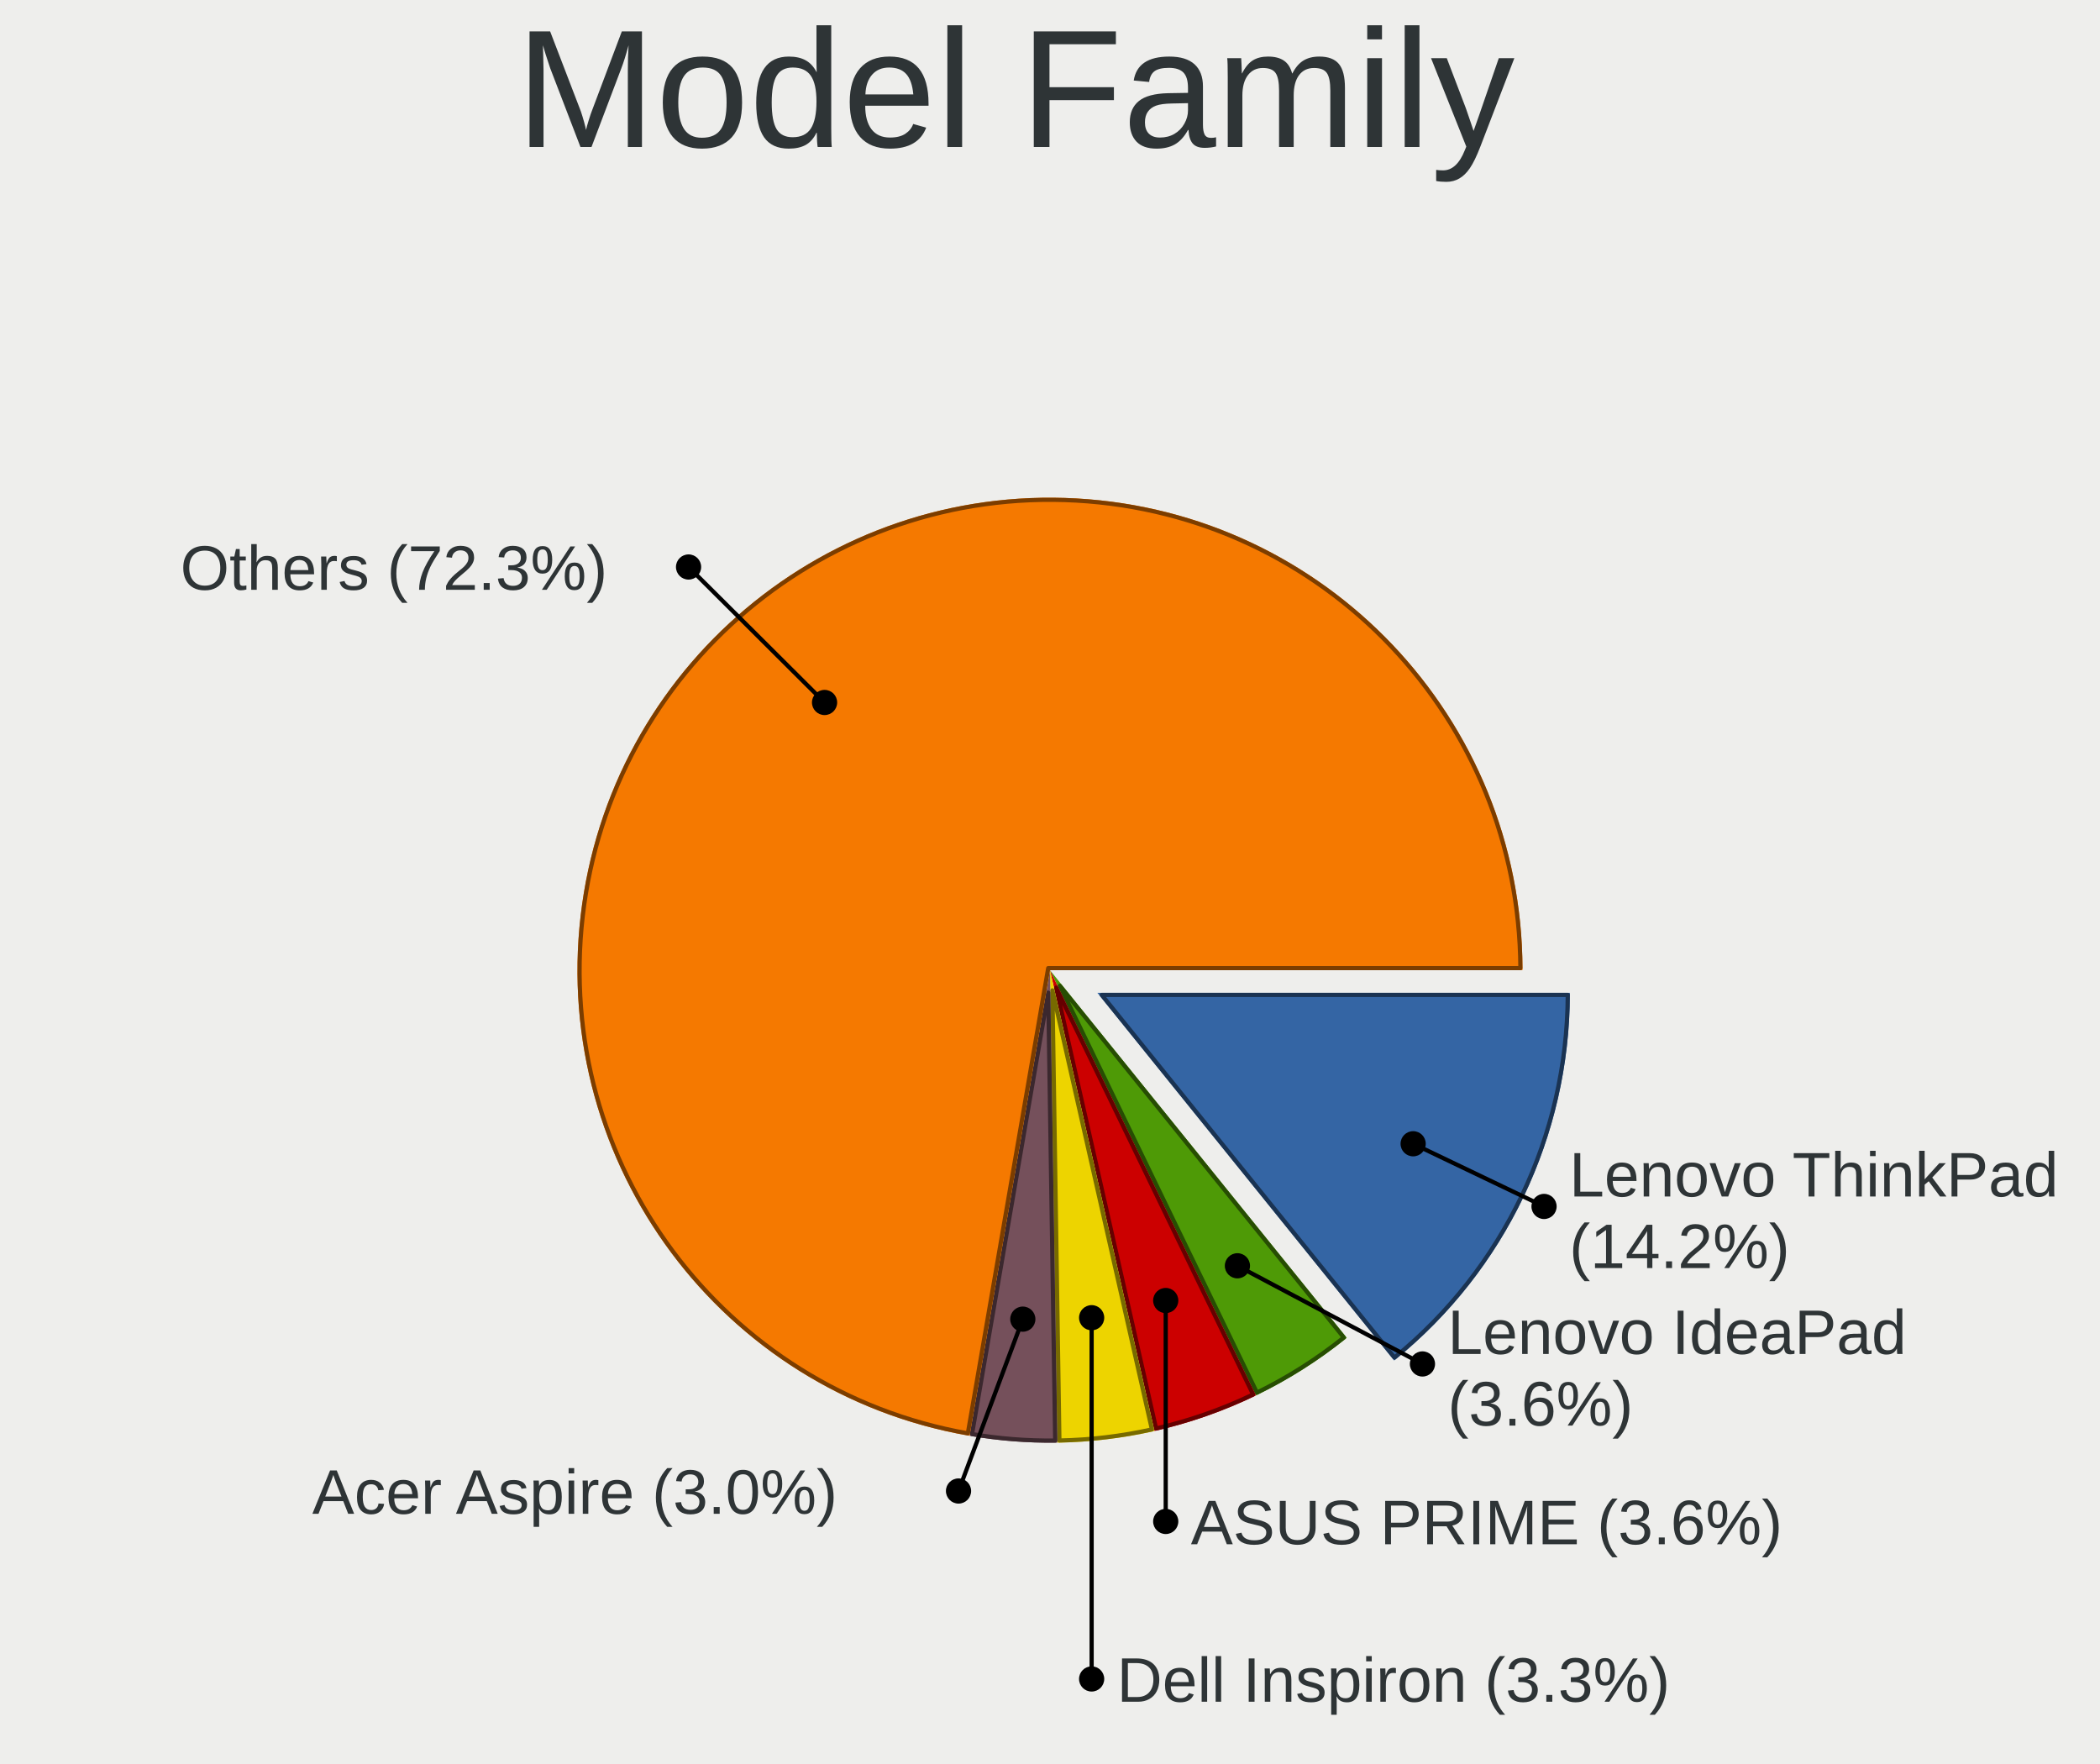
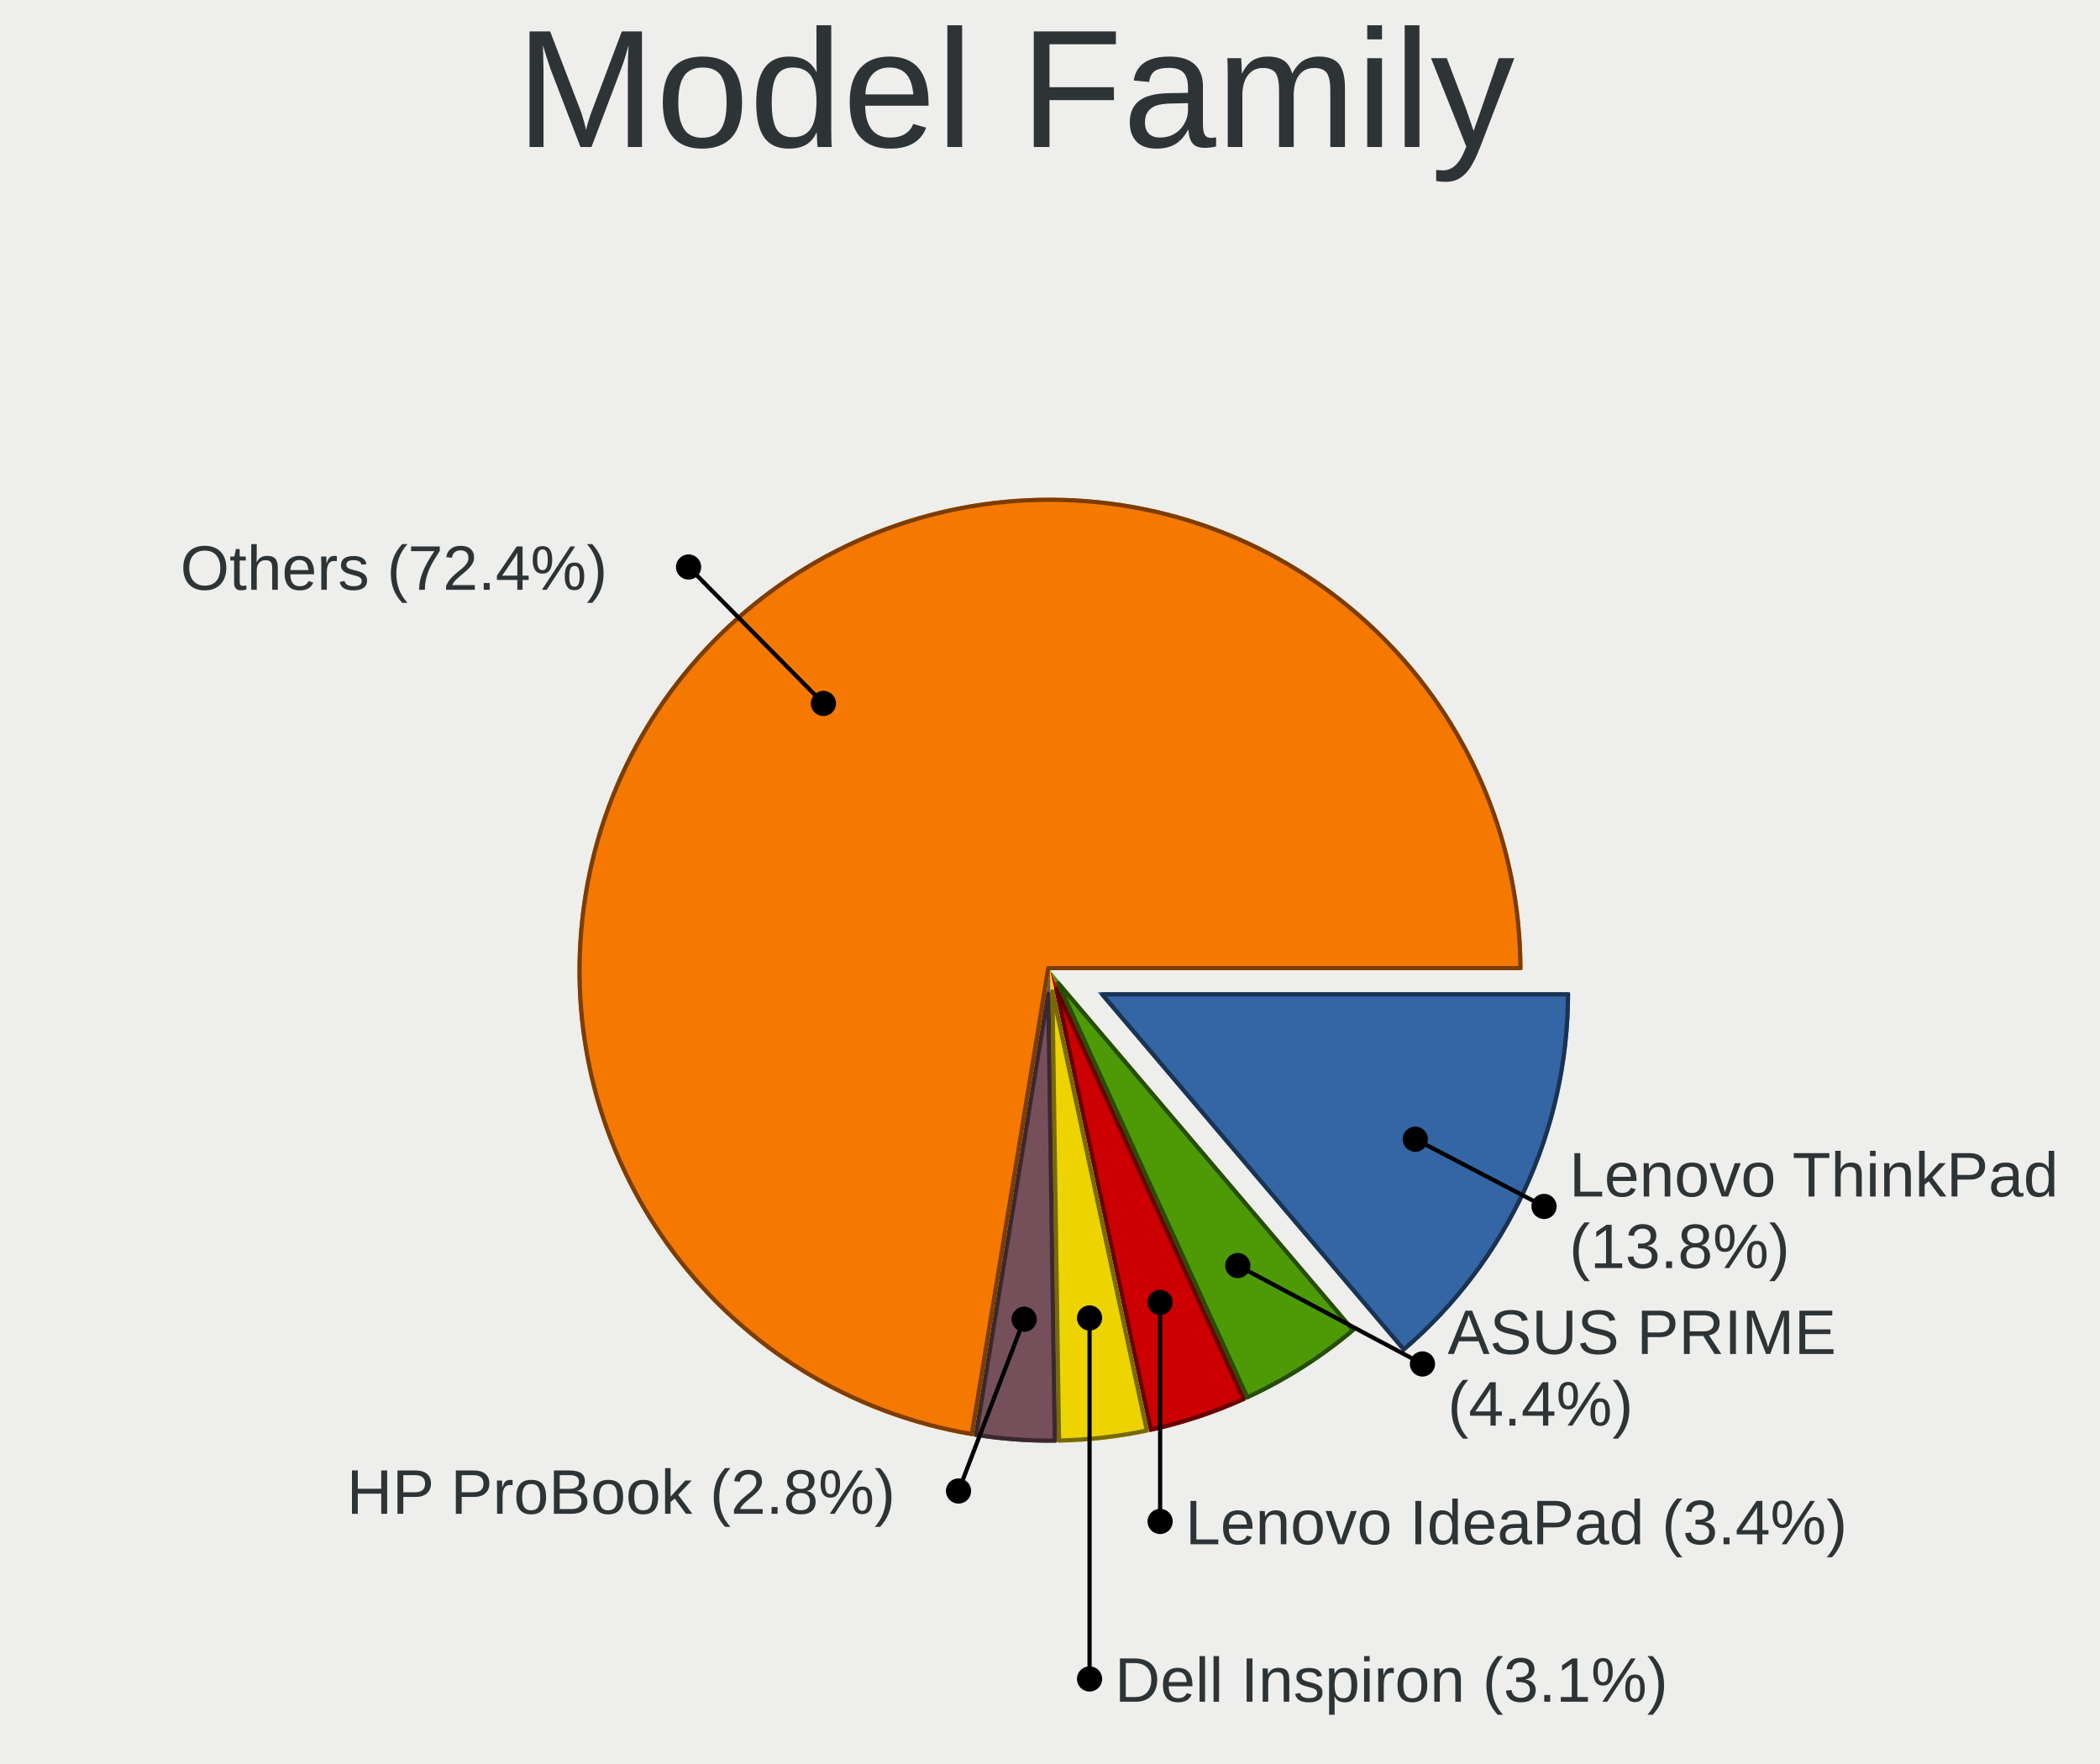
<svg xmlns="http://www.w3.org/2000/svg" width="500" height="420" version="1.0" id="ezcGraph">
  <defs />
  <g id="ezcGraphChart" color-rendering="optimizeQuality" shape-rendering="geometricPrecision" text-rendering="optimizeLegibility">
    <path d=" M 0,420 L 0,0 L 500,0 L 500,420 L 0,420 z " style="fill: #eeeeec; fill-opacity: 1.00; stroke: none;" id="ezcGraphPolygon_1" />
    <path d=" M 0,42 L 0,0 L 500,0 L 500,42 L 0,42 z " style="fill: #000000; fill-opacity: 0.00; stroke: none;" id="ezcGraphPolygon_2" />
-     <path d="M 261.28,236.39 L 373.78,236.39 A 112.50,112.50 0 0,1 331.94,323.93 z" style="fill: #3465a4; fill-opacity: 1.00; stroke: none; cursor: pointer;" id="ezcGraphCircleSector_4" />
-     <path d="M 262.32,236.89 L 373.28,236.89 A 112.00,112.00 0 0,1 332.02,323.23 z" style="fill: none; stroke: #1a3352; stroke-width: 1; stroke-opacity: 1.00; stroke-linecap: round; stroke-linejoin: round;" id="ezcGraphCircleSector_5" />
-     <path d="M 250.00,231.00 L 320.66,318.54 A 112.50,112.50 0 0,1 299.04,332.25 z" style="fill: #4e9a06; fill-opacity: 1.00; stroke: none; cursor: pointer;" id="ezcGraphCircleSector_6" />
-     <path d="M 252.35,234.71 L 319.96,318.46 A 112.00,112.00 0 0,1 299.27,331.58 z" style="fill: none; stroke: #274d03; stroke-width: 1; stroke-opacity: 1.00; stroke-linecap: round; stroke-linejoin: round;" id="ezcGraphCircleSector_7" />
-     <path d="M 250.00,231.00 L 299.04,332.25 A 112.50,112.50 0 0,1 274.87,340.72 z" style="fill: #cc0000; fill-opacity: 1.00; stroke: none; cursor: pointer;" id="ezcGraphCircleSector_8" />
-     <path d="M 251.45,235.15 L 298.37,332.02 A 112.00,112.00 0 0,1 275.25,340.12 z" style="fill: none; stroke: #660000; stroke-width: 1; stroke-opacity: 1.00; stroke-linecap: round; stroke-linejoin: round;" id="ezcGraphCircleSector_9" />
-     <path d="M 250.00,231.00 L 274.87,340.72 A 112.50,112.50 0 0,1 251.75,343.49 z" style="fill: #edd400; fill-opacity: 1.00; stroke: none; cursor: pointer;" id="ezcGraphCircleSector_10" />
-     <path d="M 250.57,235.80 L 274.27,340.34 A 112.00,112.00 0 0,1 252.24,342.98 z" style="fill: none; stroke: #776a00; stroke-width: 1; stroke-opacity: 1.00; stroke-linecap: round; stroke-linejoin: round;" id="ezcGraphCircleSector_11" />
-     <path d="M 250.00,231.00 L 251.75,343.49 A 112.50,112.50 0 0,1 230.85,341.86 z" style="fill: #75505b; fill-opacity: 1.00; stroke: none; cursor: pointer;" id="ezcGraphCircleSector_12" />
-     <path d="M 249.58,236.35 L 251.24,342.99 A 112.00,112.00 0 0,1 231.43,341.45 z" style="fill: none; stroke: #3b282e; stroke-width: 1; stroke-opacity: 1.00; stroke-linecap: round; stroke-linejoin: round;" id="ezcGraphCircleSector_13" />
-     <path d="M 250.00,231.00 L 230.85,341.86 A 112.50,112.50 0 1,1 362.50,231.00 z" style="fill: #f57900; fill-opacity: 1.00; stroke: none;" id="ezcGraphCircleSector_14" />
-     <path d="M 249.58,230.50 L 230.44,341.28 A 112.00,112.00 0 1,1 362.00,230.50 z" style="fill: none; stroke: #7b3d00; stroke-width: 1; stroke-opacity: 1.00; stroke-linecap: round; stroke-linejoin: round;" id="ezcGraphCircleSector_15" />
-     <path d=" M 196.324,167.256 L 163.944,135" style="fill: none; stroke: #000000; stroke-width: 1; stroke-opacity: 1.00; stroke-linecap: round; stroke-linejoin: round;" id="ezcGraphLine_16" />
-     <ellipse cx="196.324" cy="167.256" rx="3" ry="3" style="fill: #000000; fill-opacity: 1.00; stroke: none;" id="ezcGraphCircle_17" />
+     <path d="M 261.34,236.25 L 373.84,236.25 A 112.50,112.50 0 0,1 334.18,321.99 z" style="fill: #3465a4; fill-opacity: 1.00; stroke: none; cursor: pointer;" id="ezcGraphCircleSector_4" />
+     <path d="M 262.43,236.75 L 373.34,236.75 A 112.00,112.00 0 0,1 334.23,321.29 z" style="fill: none; stroke: #1a3352; stroke-width: 1; stroke-opacity: 1.00; stroke-linecap: round; stroke-linejoin: round;" id="ezcGraphCircleSector_5" />
+     <path d="M 250.00,231.00 L 322.83,316.74 A 112.50,112.50 0 0,1 296.73,333.33 z" style="fill: #4e9a06; fill-opacity: 1.00; stroke: none; cursor: pointer;" id="ezcGraphCircleSector_6" />
+     <path d="M 251.95,234.07 L 322.13,316.69 A 112.00,112.00 0 0,1 296.98,332.67 z" style="fill: none; stroke: #274d03; stroke-width: 1; stroke-opacity: 1.00; stroke-linecap: round; stroke-linejoin: round;" id="ezcGraphCircleSector_7" />
+     <path d="M 250.00,231.00 L 296.73,333.33 A 112.50,112.50 0 0,1 273.64,340.99 z" style="fill: #cc0000; fill-opacity: 1.00; stroke: none; cursor: pointer;" id="ezcGraphCircleSector_8" />
+     <path d="M 251.46,235.39 L 296.07,333.09 A 112.00,112.00 0 0,1 274.03,340.39 z" style="fill: none; stroke: #660000; stroke-width: 1; stroke-opacity: 1.00; stroke-linecap: round; stroke-linejoin: round;" id="ezcGraphCircleSector_9" />
+     <path d="M 250.00,231.00 L 273.64,340.99 A 112.50,112.50 0 0,1 251.66,343.49 z" style="fill: #edd400; fill-opacity: 1.00; stroke: none; cursor: pointer;" id="ezcGraphCircleSector_10" />
+     <path d="M 250.57,236.05 L 273.05,340.60 A 112.00,112.00 0 0,1 252.15,342.98 z" style="fill: none; stroke: #776a00; stroke-width: 1; stroke-opacity: 1.00; stroke-linecap: round; stroke-linejoin: round;" id="ezcGraphCircleSector_11" />
+     <path d="M 250.00,231.00 L 251.66,343.49 A 112.50,112.50 0 0,1 231.80,342.02 z" style="fill: #75505b; fill-opacity: 1.00; stroke: none; cursor: pointer;" id="ezcGraphCircleSector_12" />
+     <path d="M 249.58,236.63 L 251.15,343.00 A 112.00,112.00 0 0,1 232.37,341.61 z" style="fill: none; stroke: #3b282e; stroke-width: 1; stroke-opacity: 1.00; stroke-linecap: round; stroke-linejoin: round;" id="ezcGraphCircleSector_13" />
+     <path d="M 250.00,231.00 L 231.80,342.02 A 112.50,112.50 0 1,1 362.50,231.00 z" style="fill: #f57900; fill-opacity: 1.00; stroke: none;" id="ezcGraphCircleSector_14" />
+     <path d="M 249.58,230.50 L 231.39,341.44 A 112.00,112.00 0 1,1 362.00,230.50 z" style="fill: none; stroke: #7b3d00; stroke-width: 1; stroke-opacity: 1.00; stroke-linecap: round; stroke-linejoin: round;" id="ezcGraphCircleSector_15" />
+     <path d=" M 196.051,167.487 L 163.944,135" style="fill: none; stroke: #000000; stroke-width: 1; stroke-opacity: 1.00; stroke-linecap: round; stroke-linejoin: round;" id="ezcGraphLine_16" />
+     <ellipse cx="196.051" cy="167.487" rx="3" ry="3" style="fill: #000000; fill-opacity: 1.00; stroke: none;" id="ezcGraphCircle_17" />
    <ellipse cx="163.944" cy="135" rx="3" ry="3" style="fill: #000000; fill-opacity: 1.00; stroke: none;" id="ezcGraphCircle_18" />
-     <path d=" M 243.526,314.082 L 228.22,355" style="fill: none; stroke: #000000; stroke-width: 1; stroke-opacity: 1.00; stroke-linecap: round; stroke-linejoin: round;" id="ezcGraphLine_20" />
-     <ellipse cx="243.526" cy="314.082" rx="3" ry="3" style="fill: #000000; fill-opacity: 1.00; stroke: none;" id="ezcGraphCircle_21" />
+     <path d=" M 243.85,314.106 L 228.22,355" style="fill: none; stroke: #000000; stroke-width: 1; stroke-opacity: 1.00; stroke-linecap: round; stroke-linejoin: round;" id="ezcGraphLine_20" />
+     <ellipse cx="243.85" cy="314.106" rx="3" ry="3" style="fill: #000000; fill-opacity: 1.00; stroke: none;" id="ezcGraphCircle_21" />
    <ellipse cx="228.22" cy="355" rx="3" ry="3" style="fill: #000000; fill-opacity: 1.00; stroke: none;" id="ezcGraphCircle_22" />
-     <path d=" M 336.466,272.325 L 367.629,287.25" style="fill: none; stroke: #000000; stroke-width: 1; stroke-opacity: 1.00; stroke-linecap: round; stroke-linejoin: round;" id="ezcGraphLine_24" />
-     <ellipse cx="336.466" cy="272.325" rx="3" ry="3" style="fill: #000000; fill-opacity: 1.00; stroke: none;" id="ezcGraphCircle_25" />
+     <path d=" M 336.976,271.239 L 367.629,287.25" style="fill: none; stroke: #000000; stroke-width: 1; stroke-opacity: 1.00; stroke-linecap: round; stroke-linejoin: round;" id="ezcGraphLine_24" />
+     <ellipse cx="336.976" cy="271.239" rx="3" ry="3" style="fill: #000000; fill-opacity: 1.00; stroke: none;" id="ezcGraphCircle_25" />
    <ellipse cx="367.629" cy="287.25" rx="3" ry="3" style="fill: #000000; fill-opacity: 1.00; stroke: none;" id="ezcGraphCircle_26" />
-     <path d=" M 294.623,301.379 L 338.68,324.75" style="fill: none; stroke: #000000; stroke-width: 1; stroke-opacity: 1.00; stroke-linecap: round; stroke-linejoin: round;" id="ezcGraphLine_28" />
-     <ellipse cx="294.623" cy="301.379" rx="3" ry="3" style="fill: #000000; fill-opacity: 1.00; stroke: none;" id="ezcGraphCircle_29" />
+     <path d=" M 294.708,301.325 L 338.68,324.75" style="fill: none; stroke: #000000; stroke-width: 1; stroke-opacity: 1.00; stroke-linecap: round; stroke-linejoin: round;" id="ezcGraphLine_28" />
+     <ellipse cx="294.708" cy="301.325" rx="3" ry="3" style="fill: #000000; fill-opacity: 1.00; stroke: none;" id="ezcGraphCircle_29" />
    <ellipse cx="338.68" cy="324.75" rx="3" ry="3" style="fill: #000000; fill-opacity: 1.00; stroke: none;" id="ezcGraphCircle_30" />
-     <path d=" M 277.552,309.647 L 277.552,362.25" style="fill: none; stroke: #000000; stroke-width: 1; stroke-opacity: 1.00; stroke-linecap: round; stroke-linejoin: round;" id="ezcGraphLine_32" />
-     <ellipse cx="277.552" cy="309.647" rx="3" ry="3" style="fill: #000000; fill-opacity: 1.00; stroke: none;" id="ezcGraphCircle_33" />
-     <ellipse cx="277.552" cy="362.25" rx="3" ry="3" style="fill: #000000; fill-opacity: 1.00; stroke: none;" id="ezcGraphCircle_34" />
-     <path d=" M 259.913,313.742 L 259.913,399.75" style="fill: none; stroke: #000000; stroke-width: 1; stroke-opacity: 1.00; stroke-linecap: round; stroke-linejoin: round;" id="ezcGraphLine_36" />
-     <ellipse cx="259.913" cy="313.742" rx="3" ry="3" style="fill: #000000; fill-opacity: 1.00; stroke: none;" id="ezcGraphCircle_37" />
-     <ellipse cx="259.913" cy="399.75" rx="3" ry="3" style="fill: #000000; fill-opacity: 1.00; stroke: none;" id="ezcGraphCircle_38" />
+     <path d=" M 276.219,310.101 L 276.219,362.25" style="fill: none; stroke: #000000; stroke-width: 1; stroke-opacity: 1.00; stroke-linecap: round; stroke-linejoin: round;" id="ezcGraphLine_32" />
+     <ellipse cx="276.219" cy="310.101" rx="3" ry="3" style="fill: #000000; fill-opacity: 1.00; stroke: none;" id="ezcGraphCircle_33" />
+     <ellipse cx="276.219" cy="362.25" rx="3" ry="3" style="fill: #000000; fill-opacity: 1.00; stroke: none;" id="ezcGraphCircle_34" />
+     <path d=" M 259.418,313.8 L 259.418,399.75" style="fill: none; stroke: #000000; stroke-width: 1; stroke-opacity: 1.00; stroke-linecap: round; stroke-linejoin: round;" id="ezcGraphLine_36" />
+     <ellipse cx="259.418" cy="313.8" rx="3" ry="3" style="fill: #000000; fill-opacity: 1.00; stroke: none;" id="ezcGraphCircle_37" />
+     <ellipse cx="259.418" cy="399.75" rx="3" ry="3" style="fill: #000000; fill-opacity: 1.00; stroke: none;" id="ezcGraphCircle_38" />
    <g id="ezcGraphTextBox_3">
      <path d=" M 122.3,42 L 122.3,0.5 L 378.2,0.5 L 378.2,42 L 122.3,42 z " style="fill: #ffffff; fill-opacity: 0.00; stroke: none;" id="ezcGraphPolygon_40" />
      <text id="ezcGraphTextBox_3_text" x="122.8" text-length="254.4px" y="35" style="font-size: 40px; font-family: 'Arial'; fill: #2e3436; fill-opacity: 1.00; stroke: none;">Model Family</text>
    </g>
    <g id="ezcGraphTextBox_19">
      <path d=" M 42.434,143.75 L 42.434,126.75 L 158.944,126.75 L 158.944,143.75 L 42.434,143.75 z " style="fill: #ffffff; fill-opacity: 0.00; stroke: none;" id="ezcGraphPolygon_41" />
-       <text id="ezcGraphTextBox_19_text" x="42.934" text-length="115.01px" y="140.425" style="font-size: 15px; font-family: 'Arial'; fill: #2e3436; fill-opacity: 1.00; stroke: none;">Others (72.3%)</text>
+       <text id="ezcGraphTextBox_19_text" x="42.934" text-length="115.01px" y="140.425" style="font-size: 15px; font-family: 'Arial'; fill: #2e3436; fill-opacity: 1.00; stroke: none;">Others (72.4%)</text>
    </g>
    <g id="ezcGraphTextBox_23" style=" cursor: pointer;">
-       <path d=" M 73.85,363.75 L 73.85,346.75 L 223.22,346.75 L 223.22,363.75 L 73.85,363.75 z " style="fill: #ffffff; fill-opacity: 0.00; stroke: none;" id="ezcGraphPolygon_42" />
-       <text id="ezcGraphTextBox_23_text" x="74.35" text-length="147.87px" y="360.425" style="font-size: 15px; font-family: 'Arial'; fill: #2e3436; fill-opacity: 1.00; stroke: none;">Acer Aspire (3.0%)</text>
+       <path d=" M 82.065,363.75 L 82.065,346.75 L 223.22,346.75 L 223.22,363.75 L 82.065,363.75 z " style="fill: #ffffff; fill-opacity: 0.00; stroke: none;" id="ezcGraphPolygon_42" />
+       <text id="ezcGraphTextBox_23_text" x="82.565" text-length="139.655px" y="360.425" style="font-size: 15px; font-family: 'Arial'; fill: #2e3436; fill-opacity: 1.00; stroke: none;">HP ProBook (2.8%)</text>
    </g>
    <g id="ezcGraphTextBox_27" style=" cursor: pointer;">
      <path d=" M 373.129,303.8 L 373.129,271.2 L 497.854,271.2 L 497.854,303.8 L 373.129,303.8 z " style="fill: #ffffff; fill-opacity: 0.00; stroke: none;" id="ezcGraphPolygon_43" />
      <text id="ezcGraphTextBox_27_text" x="373.629" text-length="123.225px" y="284.875" style="font-size: 15px; font-family: 'Arial'; fill: #2e3436; fill-opacity: 1.00; stroke: none;">Lenovo ThinkPad</text>
-       <text id="ezcGraphTextBox_27_text" x="373.629" text-length="57.505px" y="301.925" style="font-size: 15px; font-family: 'Arial'; fill: #2e3436; fill-opacity: 1.00; stroke: none;">(14.2%)</text>
+       <text id="ezcGraphTextBox_27_text" x="373.629" text-length="57.505px" y="301.925" style="font-size: 15px; font-family: 'Arial'; fill: #2e3436; fill-opacity: 1.00; stroke: none;">(13.8%)</text>
    </g>
    <g id="ezcGraphTextBox_31" style=" cursor: pointer;">
-       <path d=" M 344.18,341.3 L 344.18,308.7 L 460.69,308.7 L 460.69,341.3 L 344.18,341.3 z " style="fill: #ffffff; fill-opacity: 0.00; stroke: none;" id="ezcGraphPolygon_44" />
-       <text id="ezcGraphTextBox_31_text" x="344.68" text-length="115.01px" y="322.375" style="font-size: 15px; font-family: 'Arial'; fill: #2e3436; fill-opacity: 1.00; stroke: none;">Lenovo IdeaPad</text>
-       <text id="ezcGraphTextBox_31_text" x="344.68" text-length="49.29px" y="339.425" style="font-size: 15px; font-family: 'Arial'; fill: #2e3436; fill-opacity: 1.00; stroke: none;">(3.6%)</text>
+       <path d=" M 344.18,341.3 L 344.18,308.7 L 427.83,308.7 L 427.83,341.3 L 344.18,341.3 z " style="fill: #ffffff; fill-opacity: 0.00; stroke: none;" id="ezcGraphPolygon_44" />
+       <text id="ezcGraphTextBox_31_text" x="344.68" text-length="82.15px" y="322.375" style="font-size: 15px; font-family: 'Arial'; fill: #2e3436; fill-opacity: 1.00; stroke: none;">ASUS PRIME</text>
+       <text id="ezcGraphTextBox_31_text" x="344.68" text-length="49.29px" y="339.425" style="font-size: 15px; font-family: 'Arial'; fill: #2e3436; fill-opacity: 1.00; stroke: none;">(4.4%)</text>
    </g>
    <g id="ezcGraphTextBox_35" style=" cursor: pointer;">
-       <path d=" M 283.052,371 L 283.052,354 L 424.207,354 L 424.207,371 L 283.052,371 z " style="fill: #ffffff; fill-opacity: 0.00; stroke: none;" id="ezcGraphPolygon_45" />
-       <text id="ezcGraphTextBox_35_text" x="283.552" text-length="139.655px" y="367.675" style="font-size: 15px; font-family: 'Arial'; fill: #2e3436; fill-opacity: 1.00; stroke: none;">ASUS PRIME (3.6%)</text>
+       <path d=" M 281.719,371 L 281.719,354 L 455.734,354 L 455.734,371 L 281.719,371 z " style="fill: #ffffff; fill-opacity: 0.00; stroke: none;" id="ezcGraphPolygon_45" />
+       <text id="ezcGraphTextBox_35_text" x="282.219" text-length="172.515px" y="367.675" style="font-size: 15px; font-family: 'Arial'; fill: #2e3436; fill-opacity: 1.00; stroke: none;">Lenovo IdeaPad (3.4%)</text>
    </g>
    <g id="ezcGraphTextBox_39" style=" cursor: pointer;">
-       <path d=" M 265.413,408.5 L 265.413,391.5 L 431.213,391.5 L 431.213,408.5 L 265.413,408.5 z " style="fill: #ffffff; fill-opacity: 0.00; stroke: none;" id="ezcGraphPolygon_46" />
-       <text id="ezcGraphTextBox_39_text" x="265.913" text-length="164.3px" y="405.175" style="font-size: 15px; font-family: 'Arial'; fill: #2e3436; fill-opacity: 1.00; stroke: none;">Dell Inspiron (3.3%)</text>
+       <path d=" M 264.918,408.5 L 264.918,391.5 L 430.718,391.5 L 430.718,408.5 L 264.918,408.5 z " style="fill: #ffffff; fill-opacity: 0.00; stroke: none;" id="ezcGraphPolygon_46" />
+       <text id="ezcGraphTextBox_39_text" x="265.418" text-length="164.3px" y="405.175" style="font-size: 15px; font-family: 'Arial'; fill: #2e3436; fill-opacity: 1.00; stroke: none;">Dell Inspiron (3.1%)</text>
    </g>
  </g>
</svg>
